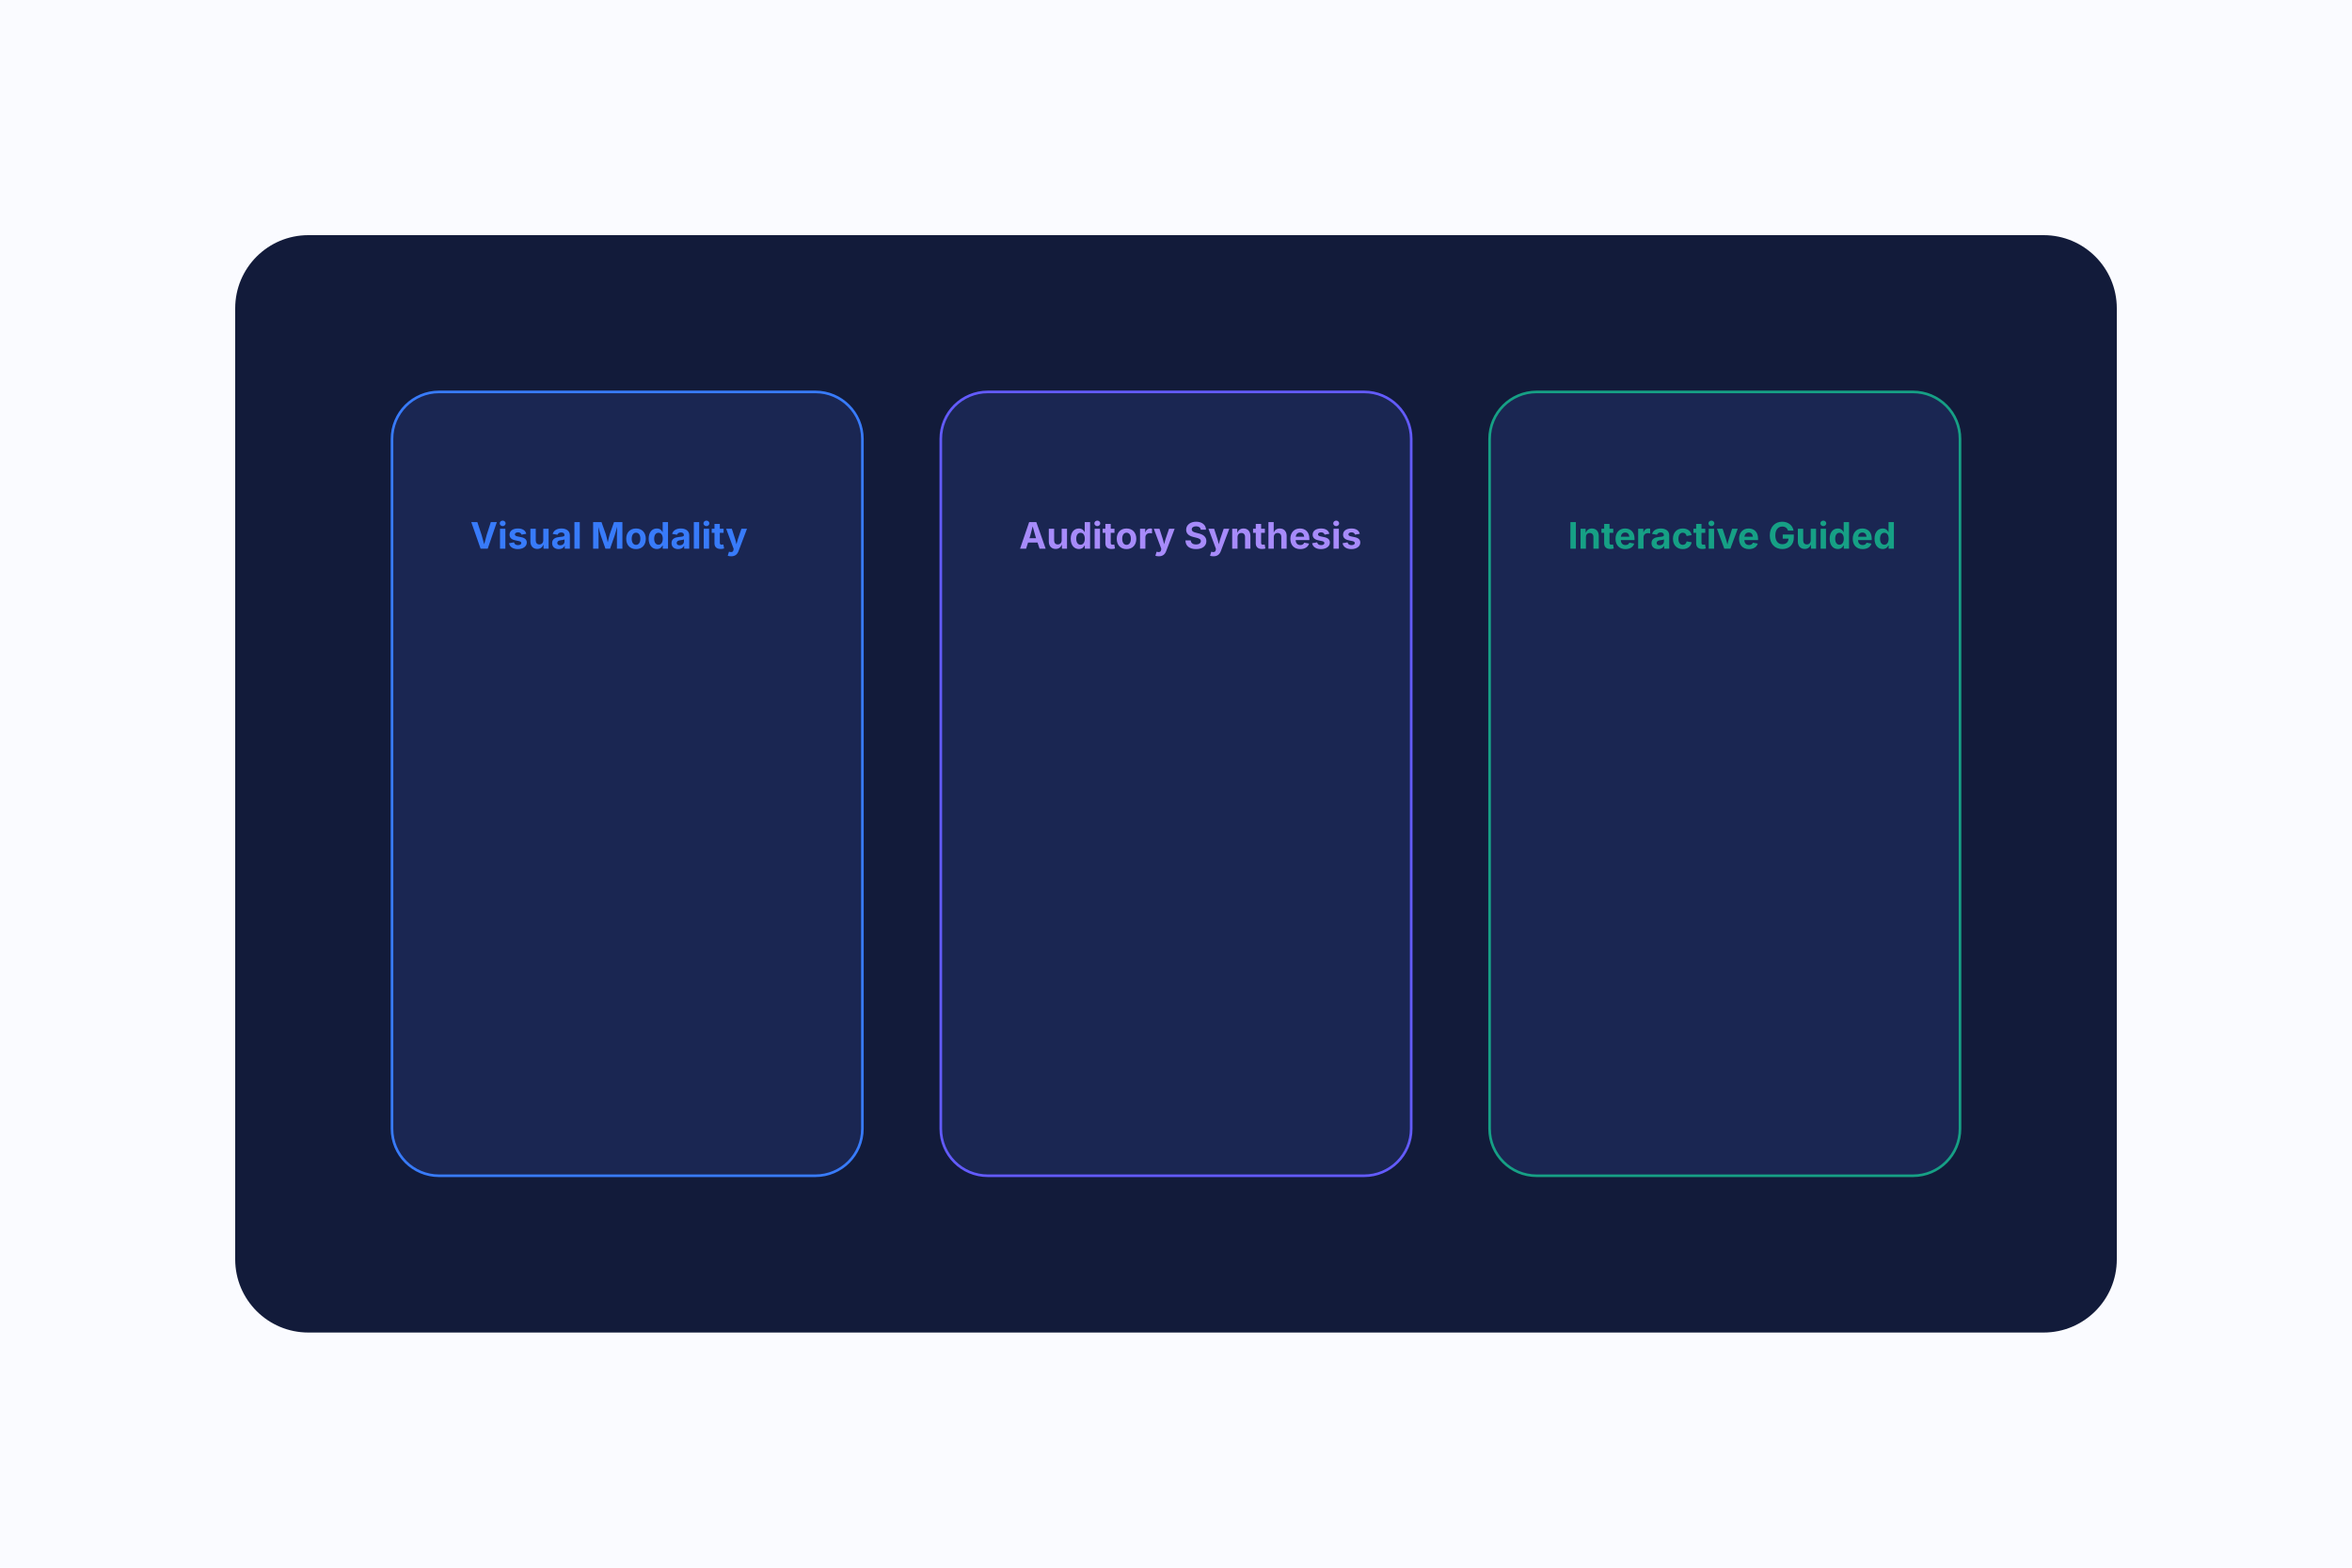
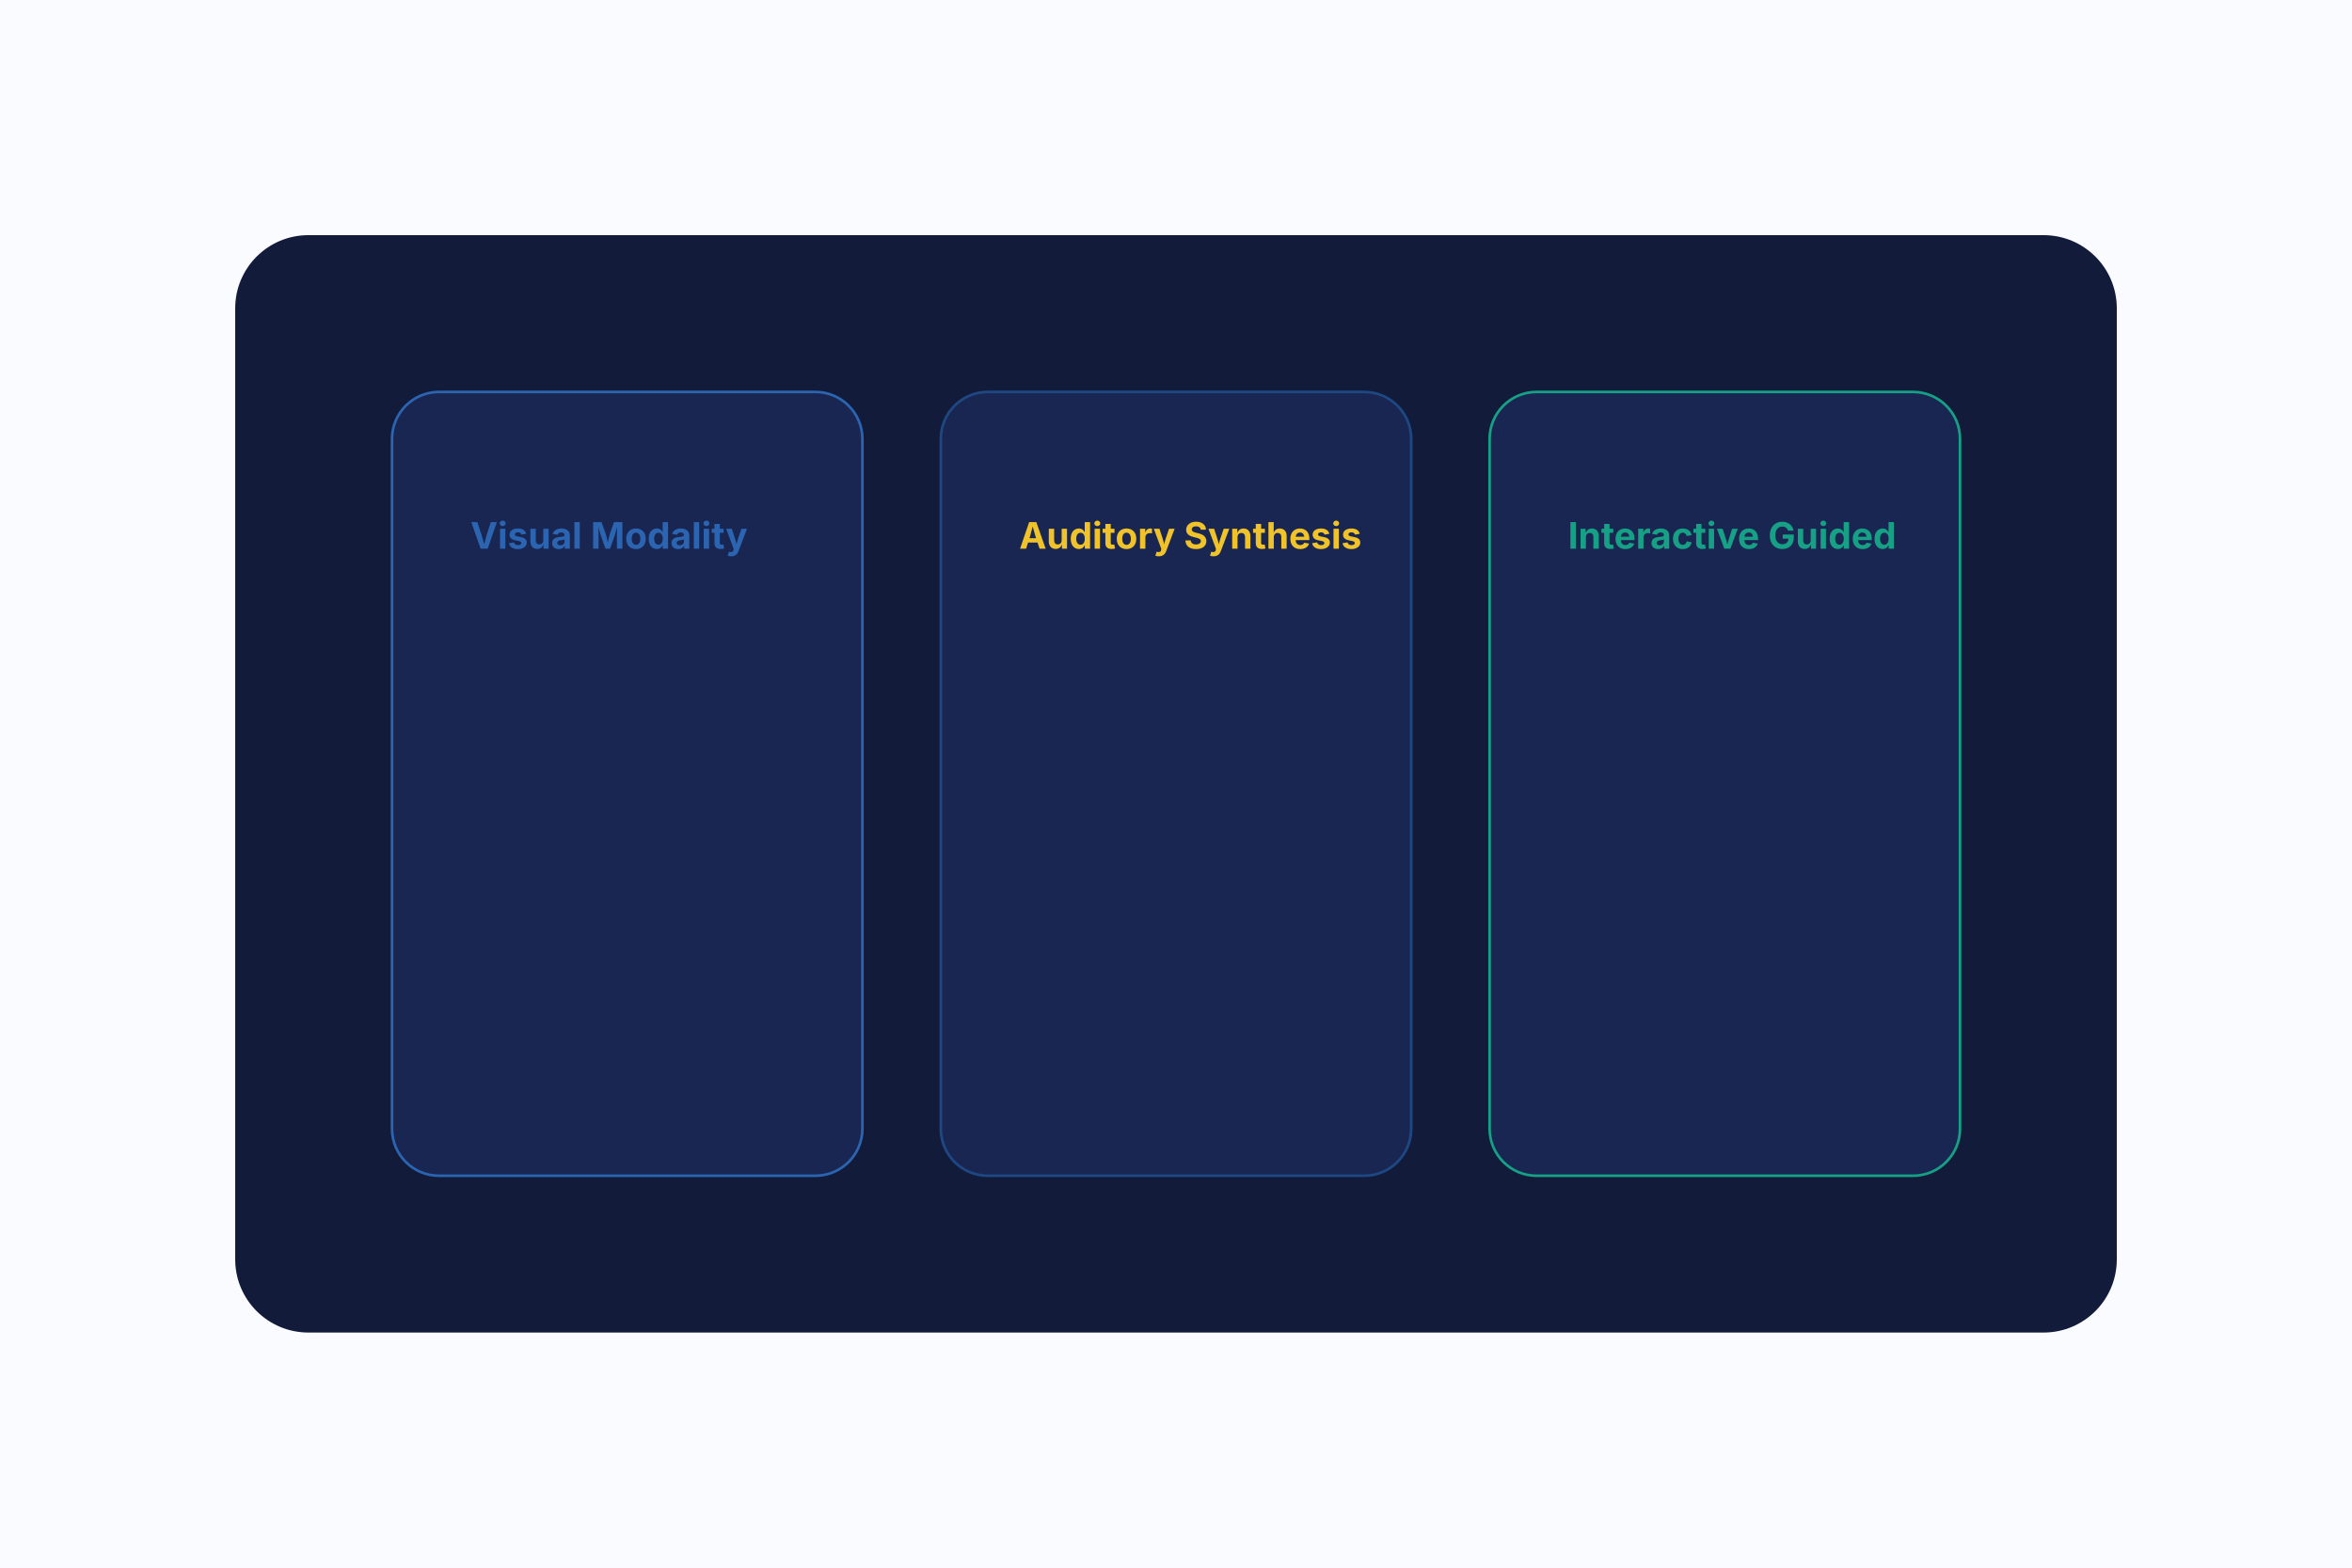
<svg xmlns="http://www.w3.org/2000/svg" viewBox="0 0 900 600" fill="none">
  <rect width="900" height="600" fill="#FAFBFF" />
  <rect x="90" y="90" width="720" height="420" rx="28" fill="#121B3A" />
-   <rect x="150" y="150" width="180" height="300" rx="18" fill="#1A2652" stroke="#387BFA" />
-   <rect x="360" y="150" width="180" height="300" rx="18" fill="#1A2652" stroke="#635BFF" />
+   <rect x="150" y="150" width="180" height="300" rx="18" fill="#1A2652" stroke="#2B64B0" />
+   <rect x="360" y="150" width="180" height="300" rx="18" fill="#1A2652" stroke="#1E4883" />
  <rect x="570" y="150" width="180" height="300" rx="18" fill="#1A2652" stroke="#16A085" />
-   <text x="180" y="210" fill="#387BFA" font-family="Inter, sans-serif" font-size="14" font-weight="700">Visual Modality</text>
-   <text x="390" y="210" fill="#A78BFA" font-family="Inter, sans-serif" font-size="14" font-weight="700">Auditory Synthesis</text>
+   <text x="180" y="210" fill="#2B64B0" font-family="Inter, sans-serif" font-size="14" font-weight="700">Visual Modality</text>
+   <text x="390" y="210" fill="#F0C32A" font-family="Inter, sans-serif" font-size="14" font-weight="700">Auditory Synthesis</text>
  <text x="600" y="210" fill="#16A085" font-family="Inter, sans-serif" font-size="14" font-weight="700">Interactive Guided</text>
</svg>
